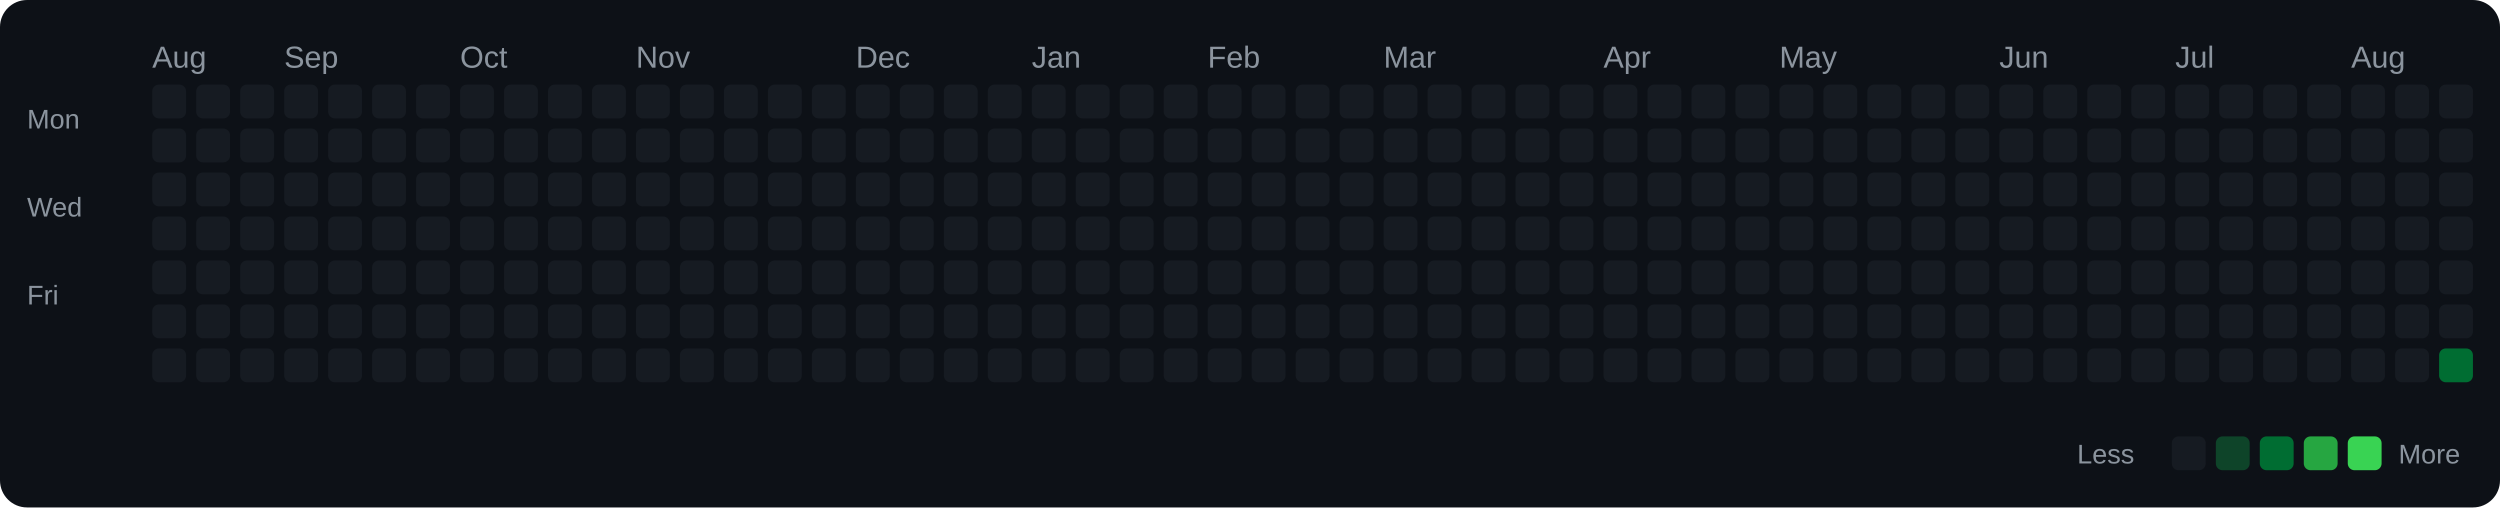
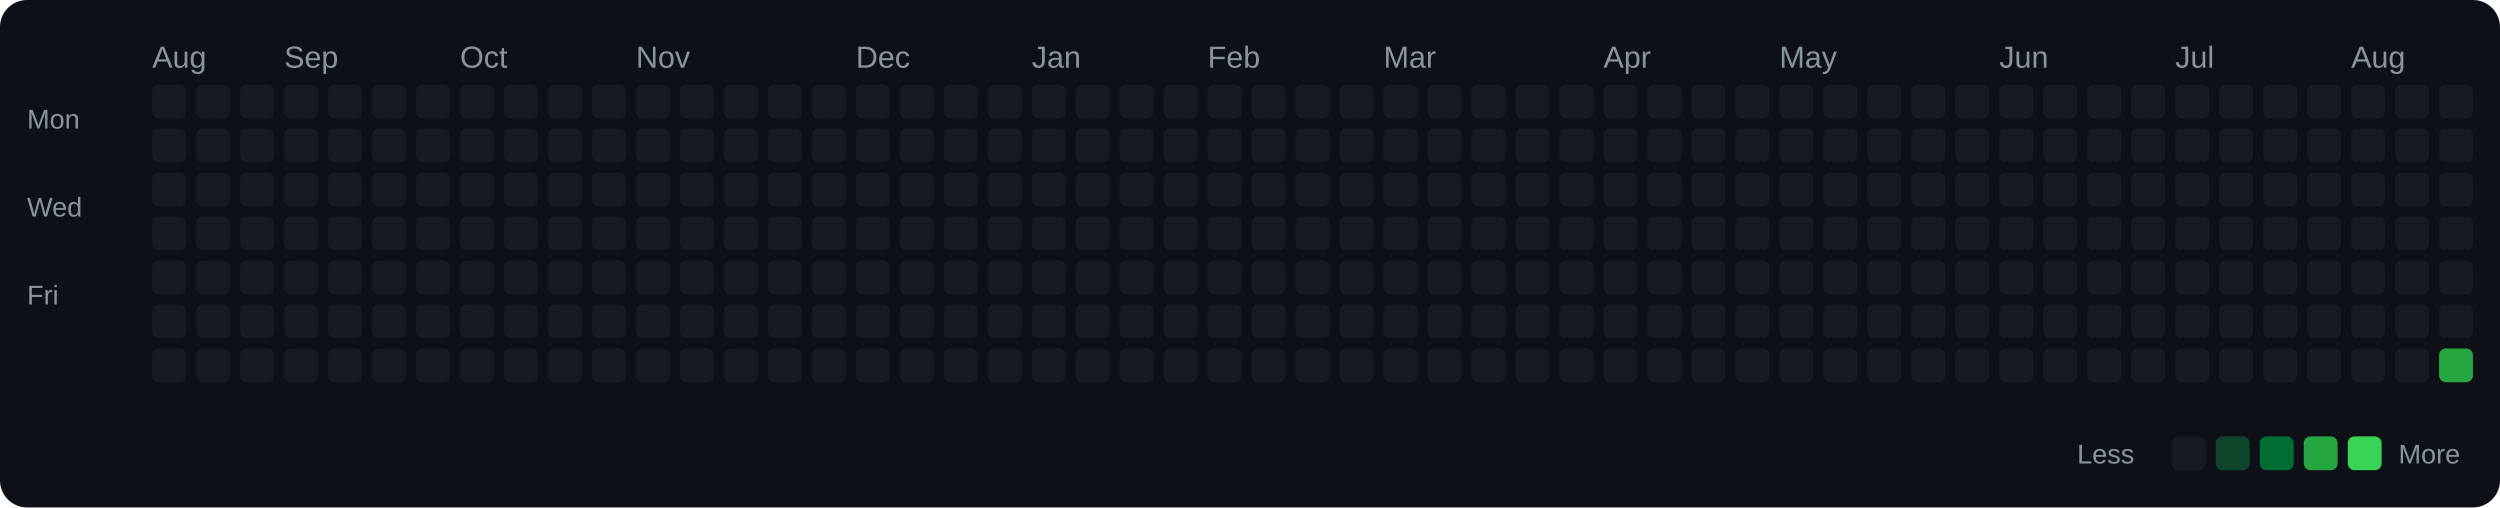
<svg xmlns="http://www.w3.org/2000/svg" width="739" height="150" viewBox="0 0 739 150" role="img" aria-labelledby="title description">
  <rect width="100%" height="100%" fill="#0d1117" rx="8" />
  <text x="45" y="20" fill="#8b949e" font-family="Arial, sans-serif" font-size="9"> Aug </text>
  <text x="84" y="20" fill="#8b949e" font-family="Arial, sans-serif" font-size="9"> Sep </text>
  <text x="136" y="20" fill="#8b949e" font-family="Arial, sans-serif" font-size="9"> Oct </text>
  <text x="188" y="20" fill="#8b949e" font-family="Arial, sans-serif" font-size="9"> Nov </text>
  <text x="253" y="20" fill="#8b949e" font-family="Arial, sans-serif" font-size="9"> Dec </text>
  <text x="305" y="20" fill="#8b949e" font-family="Arial, sans-serif" font-size="9"> Jan </text>
  <text x="357" y="20" fill="#8b949e" font-family="Arial, sans-serif" font-size="9"> Feb </text>
  <text x="409" y="20" fill="#8b949e" font-family="Arial, sans-serif" font-size="9"> Mar </text>
  <text x="474" y="20" fill="#8b949e" font-family="Arial, sans-serif" font-size="9"> Apr </text>
  <text x="526" y="20" fill="#8b949e" font-family="Arial, sans-serif" font-size="9"> May </text>
  <text x="591" y="20" fill="#8b949e" font-family="Arial, sans-serif" font-size="9"> Jun </text>
  <text x="643" y="20" fill="#8b949e" font-family="Arial, sans-serif" font-size="9"> Jul </text>
  <text x="695" y="20" fill="#8b949e" font-family="Arial, sans-serif" font-size="9"> Aug </text>
  <rect x="45" y="25" width="10" height="10" rx="2" fill="#161b22"> </rect>
  <rect x="45" y="38" width="10" height="10" rx="2" fill="#161b22"> </rect>
  <rect x="45" y="51" width="10" height="10" rx="2" fill="#161b22"> </rect>
  <rect x="45" y="64" width="10" height="10" rx="2" fill="#161b22"> </rect>
  <rect x="45" y="77" width="10" height="10" rx="2" fill="#161b22"> </rect>
  <rect x="45" y="90" width="10" height="10" rx="2" fill="#161b22"> </rect>
  <rect x="45" y="103" width="10" height="10" rx="2" fill="#161b22"> </rect>
  <rect x="58" y="25" width="10" height="10" rx="2" fill="#161b22"> </rect>
  <rect x="58" y="38" width="10" height="10" rx="2" fill="#161b22"> </rect>
  <rect x="58" y="51" width="10" height="10" rx="2" fill="#161b22"> </rect>
  <rect x="58" y="64" width="10" height="10" rx="2" fill="#161b22"> </rect>
  <rect x="58" y="77" width="10" height="10" rx="2" fill="#161b22"> </rect>
  <rect x="58" y="90" width="10" height="10" rx="2" fill="#161b22"> </rect>
  <rect x="58" y="103" width="10" height="10" rx="2" fill="#161b22"> </rect>
  <rect x="71" y="25" width="10" height="10" rx="2" fill="#161b22"> </rect>
  <rect x="71" y="38" width="10" height="10" rx="2" fill="#161b22"> </rect>
  <rect x="71" y="51" width="10" height="10" rx="2" fill="#161b22"> </rect>
  <rect x="71" y="64" width="10" height="10" rx="2" fill="#161b22"> </rect>
  <rect x="71" y="77" width="10" height="10" rx="2" fill="#161b22"> </rect>
  <rect x="71" y="90" width="10" height="10" rx="2" fill="#161b22"> </rect>
  <rect x="71" y="103" width="10" height="10" rx="2" fill="#161b22"> </rect>
  <rect x="84" y="25" width="10" height="10" rx="2" fill="#161b22"> </rect>
  <rect x="84" y="38" width="10" height="10" rx="2" fill="#161b22"> </rect>
  <rect x="84" y="51" width="10" height="10" rx="2" fill="#161b22"> </rect>
  <rect x="84" y="64" width="10" height="10" rx="2" fill="#161b22"> </rect>
  <rect x="84" y="77" width="10" height="10" rx="2" fill="#161b22"> </rect>
  <rect x="84" y="90" width="10" height="10" rx="2" fill="#161b22"> </rect>
  <rect x="84" y="103" width="10" height="10" rx="2" fill="#161b22"> </rect>
  <rect x="97" y="25" width="10" height="10" rx="2" fill="#161b22"> </rect>
  <rect x="97" y="38" width="10" height="10" rx="2" fill="#161b22"> </rect>
  <rect x="97" y="51" width="10" height="10" rx="2" fill="#161b22"> </rect>
  <rect x="97" y="64" width="10" height="10" rx="2" fill="#161b22"> </rect>
  <rect x="97" y="77" width="10" height="10" rx="2" fill="#161b22"> </rect>
  <rect x="97" y="90" width="10" height="10" rx="2" fill="#161b22"> </rect>
  <rect x="97" y="103" width="10" height="10" rx="2" fill="#161b22"> </rect>
  <rect x="110" y="25" width="10" height="10" rx="2" fill="#161b22"> </rect>
  <rect x="110" y="38" width="10" height="10" rx="2" fill="#161b22"> </rect>
  <rect x="110" y="51" width="10" height="10" rx="2" fill="#161b22"> </rect>
  <rect x="110" y="64" width="10" height="10" rx="2" fill="#161b22"> </rect>
  <rect x="110" y="77" width="10" height="10" rx="2" fill="#161b22"> </rect>
  <rect x="110" y="90" width="10" height="10" rx="2" fill="#161b22"> </rect>
  <rect x="110" y="103" width="10" height="10" rx="2" fill="#161b22"> </rect>
  <rect x="123" y="25" width="10" height="10" rx="2" fill="#161b22"> </rect>
  <rect x="123" y="38" width="10" height="10" rx="2" fill="#161b22"> </rect>
  <rect x="123" y="51" width="10" height="10" rx="2" fill="#161b22"> </rect>
  <rect x="123" y="64" width="10" height="10" rx="2" fill="#161b22"> </rect>
  <rect x="123" y="77" width="10" height="10" rx="2" fill="#161b22"> </rect>
  <rect x="123" y="90" width="10" height="10" rx="2" fill="#161b22"> </rect>
  <rect x="123" y="103" width="10" height="10" rx="2" fill="#161b22"> </rect>
  <rect x="136" y="25" width="10" height="10" rx="2" fill="#161b22"> </rect>
  <rect x="136" y="38" width="10" height="10" rx="2" fill="#161b22"> </rect>
  <rect x="136" y="51" width="10" height="10" rx="2" fill="#161b22"> </rect>
  <rect x="136" y="64" width="10" height="10" rx="2" fill="#161b22"> </rect>
  <rect x="136" y="77" width="10" height="10" rx="2" fill="#161b22"> </rect>
  <rect x="136" y="90" width="10" height="10" rx="2" fill="#161b22"> </rect>
  <rect x="136" y="103" width="10" height="10" rx="2" fill="#161b22"> </rect>
  <rect x="149" y="25" width="10" height="10" rx="2" fill="#161b22"> </rect>
  <rect x="149" y="38" width="10" height="10" rx="2" fill="#161b22"> </rect>
  <rect x="149" y="51" width="10" height="10" rx="2" fill="#161b22"> </rect>
  <rect x="149" y="64" width="10" height="10" rx="2" fill="#161b22"> </rect>
  <rect x="149" y="77" width="10" height="10" rx="2" fill="#161b22"> </rect>
  <rect x="149" y="90" width="10" height="10" rx="2" fill="#161b22"> </rect>
  <rect x="149" y="103" width="10" height="10" rx="2" fill="#161b22"> </rect>
  <rect x="162" y="25" width="10" height="10" rx="2" fill="#161b22"> </rect>
  <rect x="162" y="38" width="10" height="10" rx="2" fill="#161b22"> </rect>
  <rect x="162" y="51" width="10" height="10" rx="2" fill="#161b22"> </rect>
  <rect x="162" y="64" width="10" height="10" rx="2" fill="#161b22"> </rect>
  <rect x="162" y="77" width="10" height="10" rx="2" fill="#161b22"> </rect>
  <rect x="162" y="90" width="10" height="10" rx="2" fill="#161b22"> </rect>
  <rect x="162" y="103" width="10" height="10" rx="2" fill="#161b22"> </rect>
  <rect x="175" y="25" width="10" height="10" rx="2" fill="#161b22"> </rect>
  <rect x="175" y="38" width="10" height="10" rx="2" fill="#161b22"> </rect>
  <rect x="175" y="51" width="10" height="10" rx="2" fill="#161b22"> </rect>
  <rect x="175" y="64" width="10" height="10" rx="2" fill="#161b22"> </rect>
  <rect x="175" y="77" width="10" height="10" rx="2" fill="#161b22"> </rect>
  <rect x="175" y="90" width="10" height="10" rx="2" fill="#161b22"> </rect>
  <rect x="175" y="103" width="10" height="10" rx="2" fill="#161b22"> </rect>
  <rect x="188" y="25" width="10" height="10" rx="2" fill="#161b22"> </rect>
  <rect x="188" y="38" width="10" height="10" rx="2" fill="#161b22"> </rect>
  <rect x="188" y="51" width="10" height="10" rx="2" fill="#161b22"> </rect>
  <rect x="188" y="64" width="10" height="10" rx="2" fill="#161b22"> </rect>
  <rect x="188" y="77" width="10" height="10" rx="2" fill="#161b22"> </rect>
  <rect x="188" y="90" width="10" height="10" rx="2" fill="#161b22"> </rect>
  <rect x="188" y="103" width="10" height="10" rx="2" fill="#161b22"> </rect>
  <rect x="201" y="25" width="10" height="10" rx="2" fill="#161b22"> </rect>
  <rect x="201" y="38" width="10" height="10" rx="2" fill="#161b22"> </rect>
  <rect x="201" y="51" width="10" height="10" rx="2" fill="#161b22"> </rect>
  <rect x="201" y="64" width="10" height="10" rx="2" fill="#161b22"> </rect>
  <rect x="201" y="77" width="10" height="10" rx="2" fill="#161b22"> </rect>
  <rect x="201" y="90" width="10" height="10" rx="2" fill="#161b22"> </rect>
  <rect x="201" y="103" width="10" height="10" rx="2" fill="#161b22"> </rect>
  <rect x="214" y="25" width="10" height="10" rx="2" fill="#161b22"> </rect>
  <rect x="214" y="38" width="10" height="10" rx="2" fill="#161b22"> </rect>
  <rect x="214" y="51" width="10" height="10" rx="2" fill="#161b22"> </rect>
  <rect x="214" y="64" width="10" height="10" rx="2" fill="#161b22"> </rect>
  <rect x="214" y="77" width="10" height="10" rx="2" fill="#161b22"> </rect>
  <rect x="214" y="90" width="10" height="10" rx="2" fill="#161b22"> </rect>
  <rect x="214" y="103" width="10" height="10" rx="2" fill="#161b22"> </rect>
  <rect x="227" y="25" width="10" height="10" rx="2" fill="#161b22"> </rect>
  <rect x="227" y="38" width="10" height="10" rx="2" fill="#161b22"> </rect>
  <rect x="227" y="51" width="10" height="10" rx="2" fill="#161b22"> </rect>
  <rect x="227" y="64" width="10" height="10" rx="2" fill="#161b22"> </rect>
  <rect x="227" y="77" width="10" height="10" rx="2" fill="#161b22"> </rect>
  <rect x="227" y="90" width="10" height="10" rx="2" fill="#161b22"> </rect>
  <rect x="227" y="103" width="10" height="10" rx="2" fill="#161b22"> </rect>
  <rect x="240" y="25" width="10" height="10" rx="2" fill="#161b22"> </rect>
  <rect x="240" y="38" width="10" height="10" rx="2" fill="#161b22"> </rect>
  <rect x="240" y="51" width="10" height="10" rx="2" fill="#161b22"> </rect>
  <rect x="240" y="64" width="10" height="10" rx="2" fill="#161b22"> </rect>
  <rect x="240" y="77" width="10" height="10" rx="2" fill="#161b22"> </rect>
  <rect x="240" y="90" width="10" height="10" rx="2" fill="#161b22"> </rect>
  <rect x="240" y="103" width="10" height="10" rx="2" fill="#161b22"> </rect>
  <rect x="253" y="25" width="10" height="10" rx="2" fill="#161b22"> </rect>
  <rect x="253" y="38" width="10" height="10" rx="2" fill="#161b22"> </rect>
  <rect x="253" y="51" width="10" height="10" rx="2" fill="#161b22"> </rect>
  <rect x="253" y="64" width="10" height="10" rx="2" fill="#161b22"> </rect>
  <rect x="253" y="77" width="10" height="10" rx="2" fill="#161b22"> </rect>
  <rect x="253" y="90" width="10" height="10" rx="2" fill="#161b22"> </rect>
  <rect x="253" y="103" width="10" height="10" rx="2" fill="#161b22"> </rect>
  <rect x="266" y="25" width="10" height="10" rx="2" fill="#161b22"> </rect>
  <rect x="266" y="38" width="10" height="10" rx="2" fill="#161b22"> </rect>
  <rect x="266" y="51" width="10" height="10" rx="2" fill="#161b22"> </rect>
  <rect x="266" y="64" width="10" height="10" rx="2" fill="#161b22"> </rect>
  <rect x="266" y="77" width="10" height="10" rx="2" fill="#161b22"> </rect>
  <rect x="266" y="90" width="10" height="10" rx="2" fill="#161b22"> </rect>
  <rect x="266" y="103" width="10" height="10" rx="2" fill="#161b22"> </rect>
  <rect x="279" y="25" width="10" height="10" rx="2" fill="#161b22"> </rect>
  <rect x="279" y="38" width="10" height="10" rx="2" fill="#161b22"> </rect>
  <rect x="279" y="51" width="10" height="10" rx="2" fill="#161b22"> </rect>
  <rect x="279" y="64" width="10" height="10" rx="2" fill="#161b22"> </rect>
  <rect x="279" y="77" width="10" height="10" rx="2" fill="#161b22"> </rect>
  <rect x="279" y="90" width="10" height="10" rx="2" fill="#161b22"> </rect>
  <rect x="279" y="103" width="10" height="10" rx="2" fill="#161b22"> </rect>
  <rect x="292" y="25" width="10" height="10" rx="2" fill="#161b22"> </rect>
  <rect x="292" y="38" width="10" height="10" rx="2" fill="#161b22"> </rect>
  <rect x="292" y="51" width="10" height="10" rx="2" fill="#161b22"> </rect>
  <rect x="292" y="64" width="10" height="10" rx="2" fill="#161b22"> </rect>
  <rect x="292" y="77" width="10" height="10" rx="2" fill="#161b22"> </rect>
  <rect x="292" y="90" width="10" height="10" rx="2" fill="#161b22"> </rect>
  <rect x="292" y="103" width="10" height="10" rx="2" fill="#161b22"> </rect>
  <rect x="305" y="25" width="10" height="10" rx="2" fill="#161b22"> </rect>
  <rect x="305" y="38" width="10" height="10" rx="2" fill="#161b22"> </rect>
  <rect x="305" y="51" width="10" height="10" rx="2" fill="#161b22"> </rect>
  <rect x="305" y="64" width="10" height="10" rx="2" fill="#161b22"> </rect>
  <rect x="305" y="77" width="10" height="10" rx="2" fill="#161b22"> </rect>
  <rect x="305" y="90" width="10" height="10" rx="2" fill="#161b22"> </rect>
  <rect x="305" y="103" width="10" height="10" rx="2" fill="#161b22"> </rect>
  <rect x="318" y="25" width="10" height="10" rx="2" fill="#161b22"> </rect>
  <rect x="318" y="38" width="10" height="10" rx="2" fill="#161b22"> </rect>
  <rect x="318" y="51" width="10" height="10" rx="2" fill="#161b22"> </rect>
  <rect x="318" y="64" width="10" height="10" rx="2" fill="#161b22"> </rect>
  <rect x="318" y="77" width="10" height="10" rx="2" fill="#161b22"> </rect>
  <rect x="318" y="90" width="10" height="10" rx="2" fill="#161b22"> </rect>
  <rect x="318" y="103" width="10" height="10" rx="2" fill="#161b22"> </rect>
  <rect x="331" y="25" width="10" height="10" rx="2" fill="#161b22"> </rect>
  <rect x="331" y="38" width="10" height="10" rx="2" fill="#161b22"> </rect>
  <rect x="331" y="51" width="10" height="10" rx="2" fill="#161b22"> </rect>
  <rect x="331" y="64" width="10" height="10" rx="2" fill="#161b22"> </rect>
  <rect x="331" y="77" width="10" height="10" rx="2" fill="#161b22"> </rect>
  <rect x="331" y="90" width="10" height="10" rx="2" fill="#161b22"> </rect>
  <rect x="331" y="103" width="10" height="10" rx="2" fill="#161b22"> </rect>
  <rect x="344" y="25" width="10" height="10" rx="2" fill="#161b22"> </rect>
  <rect x="344" y="38" width="10" height="10" rx="2" fill="#161b22"> </rect>
  <rect x="344" y="51" width="10" height="10" rx="2" fill="#161b22"> </rect>
  <rect x="344" y="64" width="10" height="10" rx="2" fill="#161b22"> </rect>
  <rect x="344" y="77" width="10" height="10" rx="2" fill="#161b22"> </rect>
  <rect x="344" y="90" width="10" height="10" rx="2" fill="#161b22"> </rect>
  <rect x="344" y="103" width="10" height="10" rx="2" fill="#161b22"> </rect>
  <rect x="357" y="25" width="10" height="10" rx="2" fill="#161b22"> </rect>
  <rect x="357" y="38" width="10" height="10" rx="2" fill="#161b22"> </rect>
  <rect x="357" y="51" width="10" height="10" rx="2" fill="#161b22"> </rect>
  <rect x="357" y="64" width="10" height="10" rx="2" fill="#161b22"> </rect>
  <rect x="357" y="77" width="10" height="10" rx="2" fill="#161b22"> </rect>
  <rect x="357" y="90" width="10" height="10" rx="2" fill="#161b22"> </rect>
  <rect x="357" y="103" width="10" height="10" rx="2" fill="#161b22"> </rect>
  <rect x="370" y="25" width="10" height="10" rx="2" fill="#161b22"> </rect>
  <rect x="370" y="38" width="10" height="10" rx="2" fill="#161b22"> </rect>
  <rect x="370" y="51" width="10" height="10" rx="2" fill="#161b22"> </rect>
  <rect x="370" y="64" width="10" height="10" rx="2" fill="#161b22"> </rect>
  <rect x="370" y="77" width="10" height="10" rx="2" fill="#161b22"> </rect>
  <rect x="370" y="90" width="10" height="10" rx="2" fill="#161b22"> </rect>
  <rect x="370" y="103" width="10" height="10" rx="2" fill="#161b22"> </rect>
  <rect x="383" y="25" width="10" height="10" rx="2" fill="#161b22"> </rect>
  <rect x="383" y="38" width="10" height="10" rx="2" fill="#161b22"> </rect>
  <rect x="383" y="51" width="10" height="10" rx="2" fill="#161b22"> </rect>
  <rect x="383" y="64" width="10" height="10" rx="2" fill="#161b22"> </rect>
  <rect x="383" y="77" width="10" height="10" rx="2" fill="#161b22"> </rect>
  <rect x="383" y="90" width="10" height="10" rx="2" fill="#161b22"> </rect>
  <rect x="383" y="103" width="10" height="10" rx="2" fill="#161b22"> </rect>
  <rect x="396" y="25" width="10" height="10" rx="2" fill="#161b22"> </rect>
  <rect x="396" y="38" width="10" height="10" rx="2" fill="#161b22"> </rect>
  <rect x="396" y="51" width="10" height="10" rx="2" fill="#161b22"> </rect>
  <rect x="396" y="64" width="10" height="10" rx="2" fill="#161b22"> </rect>
  <rect x="396" y="77" width="10" height="10" rx="2" fill="#161b22"> </rect>
  <rect x="396" y="90" width="10" height="10" rx="2" fill="#161b22"> </rect>
  <rect x="396" y="103" width="10" height="10" rx="2" fill="#161b22"> </rect>
  <rect x="409" y="25" width="10" height="10" rx="2" fill="#161b22"> </rect>
  <rect x="409" y="38" width="10" height="10" rx="2" fill="#161b22"> </rect>
  <rect x="409" y="51" width="10" height="10" rx="2" fill="#161b22"> </rect>
  <rect x="409" y="64" width="10" height="10" rx="2" fill="#161b22"> </rect>
  <rect x="409" y="77" width="10" height="10" rx="2" fill="#161b22"> </rect>
  <rect x="409" y="90" width="10" height="10" rx="2" fill="#161b22"> </rect>
  <rect x="409" y="103" width="10" height="10" rx="2" fill="#161b22"> </rect>
  <rect x="422" y="25" width="10" height="10" rx="2" fill="#161b22"> </rect>
  <rect x="422" y="38" width="10" height="10" rx="2" fill="#161b22"> </rect>
  <rect x="422" y="51" width="10" height="10" rx="2" fill="#161b22"> </rect>
  <rect x="422" y="64" width="10" height="10" rx="2" fill="#161b22"> </rect>
  <rect x="422" y="77" width="10" height="10" rx="2" fill="#161b22"> </rect>
  <rect x="422" y="90" width="10" height="10" rx="2" fill="#161b22"> </rect>
  <rect x="422" y="103" width="10" height="10" rx="2" fill="#161b22"> </rect>
  <rect x="435" y="25" width="10" height="10" rx="2" fill="#161b22"> </rect>
  <rect x="435" y="38" width="10" height="10" rx="2" fill="#161b22"> </rect>
  <rect x="435" y="51" width="10" height="10" rx="2" fill="#161b22"> </rect>
  <rect x="435" y="64" width="10" height="10" rx="2" fill="#161b22"> </rect>
  <rect x="435" y="77" width="10" height="10" rx="2" fill="#161b22"> </rect>
  <rect x="435" y="90" width="10" height="10" rx="2" fill="#161b22"> </rect>
  <rect x="435" y="103" width="10" height="10" rx="2" fill="#161b22"> </rect>
  <rect x="448" y="25" width="10" height="10" rx="2" fill="#161b22"> </rect>
  <rect x="448" y="38" width="10" height="10" rx="2" fill="#161b22"> </rect>
  <rect x="448" y="51" width="10" height="10" rx="2" fill="#161b22"> </rect>
  <rect x="448" y="64" width="10" height="10" rx="2" fill="#161b22"> </rect>
  <rect x="448" y="77" width="10" height="10" rx="2" fill="#161b22"> </rect>
  <rect x="448" y="90" width="10" height="10" rx="2" fill="#161b22"> </rect>
  <rect x="448" y="103" width="10" height="10" rx="2" fill="#161b22"> </rect>
  <rect x="461" y="25" width="10" height="10" rx="2" fill="#161b22"> </rect>
  <rect x="461" y="38" width="10" height="10" rx="2" fill="#161b22"> </rect>
  <rect x="461" y="51" width="10" height="10" rx="2" fill="#161b22"> </rect>
  <rect x="461" y="64" width="10" height="10" rx="2" fill="#161b22"> </rect>
  <rect x="461" y="77" width="10" height="10" rx="2" fill="#161b22"> </rect>
  <rect x="461" y="90" width="10" height="10" rx="2" fill="#161b22"> </rect>
  <rect x="461" y="103" width="10" height="10" rx="2" fill="#161b22"> </rect>
  <rect x="474" y="25" width="10" height="10" rx="2" fill="#161b22"> </rect>
  <rect x="474" y="38" width="10" height="10" rx="2" fill="#161b22"> </rect>
  <rect x="474" y="51" width="10" height="10" rx="2" fill="#161b22"> </rect>
  <rect x="474" y="64" width="10" height="10" rx="2" fill="#161b22"> </rect>
  <rect x="474" y="77" width="10" height="10" rx="2" fill="#161b22"> </rect>
  <rect x="474" y="90" width="10" height="10" rx="2" fill="#161b22"> </rect>
  <rect x="474" y="103" width="10" height="10" rx="2" fill="#161b22"> </rect>
  <rect x="487" y="25" width="10" height="10" rx="2" fill="#161b22"> </rect>
  <rect x="487" y="38" width="10" height="10" rx="2" fill="#161b22"> </rect>
  <rect x="487" y="51" width="10" height="10" rx="2" fill="#161b22"> </rect>
  <rect x="487" y="64" width="10" height="10" rx="2" fill="#161b22"> </rect>
  <rect x="487" y="77" width="10" height="10" rx="2" fill="#161b22"> </rect>
  <rect x="487" y="90" width="10" height="10" rx="2" fill="#161b22"> </rect>
  <rect x="487" y="103" width="10" height="10" rx="2" fill="#161b22"> </rect>
  <rect x="500" y="25" width="10" height="10" rx="2" fill="#161b22"> </rect>
  <rect x="500" y="38" width="10" height="10" rx="2" fill="#161b22"> </rect>
  <rect x="500" y="51" width="10" height="10" rx="2" fill="#161b22"> </rect>
  <rect x="500" y="64" width="10" height="10" rx="2" fill="#161b22"> </rect>
  <rect x="500" y="77" width="10" height="10" rx="2" fill="#161b22"> </rect>
  <rect x="500" y="90" width="10" height="10" rx="2" fill="#161b22"> </rect>
  <rect x="500" y="103" width="10" height="10" rx="2" fill="#161b22"> </rect>
  <rect x="513" y="25" width="10" height="10" rx="2" fill="#161b22"> </rect>
  <rect x="513" y="38" width="10" height="10" rx="2" fill="#161b22"> </rect>
  <rect x="513" y="51" width="10" height="10" rx="2" fill="#161b22"> </rect>
  <rect x="513" y="64" width="10" height="10" rx="2" fill="#161b22"> </rect>
  <rect x="513" y="77" width="10" height="10" rx="2" fill="#161b22"> </rect>
  <rect x="513" y="90" width="10" height="10" rx="2" fill="#161b22"> </rect>
  <rect x="513" y="103" width="10" height="10" rx="2" fill="#161b22"> </rect>
  <rect x="526" y="25" width="10" height="10" rx="2" fill="#161b22"> </rect>
  <rect x="526" y="38" width="10" height="10" rx="2" fill="#161b22"> </rect>
  <rect x="526" y="51" width="10" height="10" rx="2" fill="#161b22"> </rect>
  <rect x="526" y="64" width="10" height="10" rx="2" fill="#161b22"> </rect>
  <rect x="526" y="77" width="10" height="10" rx="2" fill="#161b22"> </rect>
  <rect x="526" y="90" width="10" height="10" rx="2" fill="#161b22"> </rect>
  <rect x="526" y="103" width="10" height="10" rx="2" fill="#161b22"> </rect>
  <rect x="539" y="25" width="10" height="10" rx="2" fill="#161b22"> </rect>
  <rect x="539" y="38" width="10" height="10" rx="2" fill="#161b22"> </rect>
  <rect x="539" y="51" width="10" height="10" rx="2" fill="#161b22"> </rect>
  <rect x="539" y="64" width="10" height="10" rx="2" fill="#161b22"> </rect>
  <rect x="539" y="77" width="10" height="10" rx="2" fill="#161b22"> </rect>
  <rect x="539" y="90" width="10" height="10" rx="2" fill="#161b22"> </rect>
  <rect x="539" y="103" width="10" height="10" rx="2" fill="#161b22"> </rect>
  <rect x="552" y="25" width="10" height="10" rx="2" fill="#161b22"> </rect>
  <rect x="552" y="38" width="10" height="10" rx="2" fill="#161b22"> </rect>
  <rect x="552" y="51" width="10" height="10" rx="2" fill="#161b22"> </rect>
  <rect x="552" y="64" width="10" height="10" rx="2" fill="#161b22"> </rect>
  <rect x="552" y="77" width="10" height="10" rx="2" fill="#161b22"> </rect>
  <rect x="552" y="90" width="10" height="10" rx="2" fill="#161b22"> </rect>
  <rect x="552" y="103" width="10" height="10" rx="2" fill="#161b22"> </rect>
  <rect x="565" y="25" width="10" height="10" rx="2" fill="#161b22"> </rect>
  <rect x="565" y="38" width="10" height="10" rx="2" fill="#161b22"> </rect>
  <rect x="565" y="51" width="10" height="10" rx="2" fill="#161b22"> </rect>
  <rect x="565" y="64" width="10" height="10" rx="2" fill="#161b22"> </rect>
  <rect x="565" y="77" width="10" height="10" rx="2" fill="#161b22"> </rect>
  <rect x="565" y="90" width="10" height="10" rx="2" fill="#161b22"> </rect>
  <rect x="565" y="103" width="10" height="10" rx="2" fill="#161b22"> </rect>
  <rect x="578" y="25" width="10" height="10" rx="2" fill="#161b22"> </rect>
  <rect x="578" y="38" width="10" height="10" rx="2" fill="#161b22"> </rect>
  <rect x="578" y="51" width="10" height="10" rx="2" fill="#161b22"> </rect>
  <rect x="578" y="64" width="10" height="10" rx="2" fill="#161b22"> </rect>
  <rect x="578" y="77" width="10" height="10" rx="2" fill="#161b22"> </rect>
  <rect x="578" y="90" width="10" height="10" rx="2" fill="#161b22"> </rect>
  <rect x="578" y="103" width="10" height="10" rx="2" fill="#161b22"> </rect>
  <rect x="591" y="25" width="10" height="10" rx="2" fill="#161b22"> </rect>
  <rect x="591" y="38" width="10" height="10" rx="2" fill="#161b22"> </rect>
  <rect x="591" y="51" width="10" height="10" rx="2" fill="#161b22"> </rect>
  <rect x="591" y="64" width="10" height="10" rx="2" fill="#161b22"> </rect>
  <rect x="591" y="77" width="10" height="10" rx="2" fill="#161b22"> </rect>
  <rect x="591" y="90" width="10" height="10" rx="2" fill="#161b22"> </rect>
  <rect x="591" y="103" width="10" height="10" rx="2" fill="#161b22"> </rect>
  <rect x="604" y="25" width="10" height="10" rx="2" fill="#161b22"> </rect>
  <rect x="604" y="38" width="10" height="10" rx="2" fill="#161b22"> </rect>
  <rect x="604" y="51" width="10" height="10" rx="2" fill="#161b22"> </rect>
  <rect x="604" y="64" width="10" height="10" rx="2" fill="#161b22"> </rect>
  <rect x="604" y="77" width="10" height="10" rx="2" fill="#161b22"> </rect>
  <rect x="604" y="90" width="10" height="10" rx="2" fill="#161b22"> </rect>
  <rect x="604" y="103" width="10" height="10" rx="2" fill="#161b22"> </rect>
  <rect x="617" y="25" width="10" height="10" rx="2" fill="#161b22"> </rect>
  <rect x="617" y="38" width="10" height="10" rx="2" fill="#161b22"> </rect>
  <rect x="617" y="51" width="10" height="10" rx="2" fill="#161b22"> </rect>
  <rect x="617" y="64" width="10" height="10" rx="2" fill="#161b22"> </rect>
  <rect x="617" y="77" width="10" height="10" rx="2" fill="#161b22"> </rect>
  <rect x="617" y="90" width="10" height="10" rx="2" fill="#161b22"> </rect>
  <rect x="617" y="103" width="10" height="10" rx="2" fill="#161b22"> </rect>
  <rect x="630" y="25" width="10" height="10" rx="2" fill="#161b22"> </rect>
  <rect x="630" y="38" width="10" height="10" rx="2" fill="#161b22"> </rect>
  <rect x="630" y="51" width="10" height="10" rx="2" fill="#161b22"> </rect>
  <rect x="630" y="64" width="10" height="10" rx="2" fill="#161b22"> </rect>
  <rect x="630" y="77" width="10" height="10" rx="2" fill="#161b22"> </rect>
  <rect x="630" y="90" width="10" height="10" rx="2" fill="#161b22"> </rect>
  <rect x="630" y="103" width="10" height="10" rx="2" fill="#161b22"> </rect>
  <rect x="643" y="25" width="10" height="10" rx="2" fill="#161b22"> </rect>
  <rect x="643" y="38" width="10" height="10" rx="2" fill="#161b22"> </rect>
  <rect x="643" y="51" width="10" height="10" rx="2" fill="#161b22"> </rect>
  <rect x="643" y="64" width="10" height="10" rx="2" fill="#161b22"> </rect>
  <rect x="643" y="77" width="10" height="10" rx="2" fill="#161b22"> </rect>
  <rect x="643" y="90" width="10" height="10" rx="2" fill="#161b22"> </rect>
  <rect x="643" y="103" width="10" height="10" rx="2" fill="#161b22"> </rect>
  <rect x="656" y="25" width="10" height="10" rx="2" fill="#161b22"> </rect>
  <rect x="656" y="38" width="10" height="10" rx="2" fill="#161b22"> </rect>
  <rect x="656" y="51" width="10" height="10" rx="2" fill="#161b22"> </rect>
  <rect x="656" y="64" width="10" height="10" rx="2" fill="#161b22"> </rect>
  <rect x="656" y="77" width="10" height="10" rx="2" fill="#161b22"> </rect>
  <rect x="656" y="90" width="10" height="10" rx="2" fill="#161b22"> </rect>
  <rect x="656" y="103" width="10" height="10" rx="2" fill="#161b22"> </rect>
  <rect x="669" y="25" width="10" height="10" rx="2" fill="#161b22"> </rect>
  <rect x="669" y="38" width="10" height="10" rx="2" fill="#161b22"> </rect>
  <rect x="669" y="51" width="10" height="10" rx="2" fill="#161b22"> </rect>
  <rect x="669" y="64" width="10" height="10" rx="2" fill="#161b22"> </rect>
  <rect x="669" y="77" width="10" height="10" rx="2" fill="#161b22"> </rect>
  <rect x="669" y="90" width="10" height="10" rx="2" fill="#161b22"> </rect>
  <rect x="669" y="103" width="10" height="10" rx="2" fill="#161b22"> </rect>
  <rect x="682" y="25" width="10" height="10" rx="2" fill="#161b22"> </rect>
  <rect x="682" y="38" width="10" height="10" rx="2" fill="#161b22"> </rect>
  <rect x="682" y="51" width="10" height="10" rx="2" fill="#161b22"> </rect>
  <rect x="682" y="64" width="10" height="10" rx="2" fill="#161b22"> </rect>
  <rect x="682" y="77" width="10" height="10" rx="2" fill="#161b22"> </rect>
  <rect x="682" y="90" width="10" height="10" rx="2" fill="#161b22"> </rect>
  <rect x="682" y="103" width="10" height="10" rx="2" fill="#161b22"> </rect>
  <rect x="695" y="25" width="10" height="10" rx="2" fill="#161b22"> </rect>
  <rect x="695" y="38" width="10" height="10" rx="2" fill="#161b22"> </rect>
  <rect x="695" y="51" width="10" height="10" rx="2" fill="#161b22"> </rect>
  <rect x="695" y="64" width="10" height="10" rx="2" fill="#161b22"> </rect>
  <rect x="695" y="77" width="10" height="10" rx="2" fill="#161b22"> </rect>
  <rect x="695" y="90" width="10" height="10" rx="2" fill="#161b22"> </rect>
  <rect x="695" y="103" width="10" height="10" rx="2" fill="#161b22"> </rect>
  <rect x="708" y="25" width="10" height="10" rx="2" fill="#161b22"> </rect>
  <rect x="708" y="38" width="10" height="10" rx="2" fill="#161b22"> </rect>
  <rect x="708" y="51" width="10" height="10" rx="2" fill="#161b22"> </rect>
  <rect x="708" y="64" width="10" height="10" rx="2" fill="#161b22"> </rect>
  <rect x="708" y="77" width="10" height="10" rx="2" fill="#161b22"> </rect>
  <rect x="708" y="90" width="10" height="10" rx="2" fill="#161b22"> </rect>
  <rect x="708" y="103" width="10" height="10" rx="2" fill="#161b22"> </rect>
  <rect x="721" y="25" width="10" height="10" rx="2" fill="#161b22"> </rect>
  <rect x="721" y="38" width="10" height="10" rx="2" fill="#161b22"> </rect>
  <rect x="721" y="51" width="10" height="10" rx="2" fill="#161b22"> </rect>
  <rect x="721" y="64" width="10" height="10" rx="2" fill="#161b22"> </rect>
  <rect x="721" y="77" width="10" height="10" rx="2" fill="#161b22"> </rect>
  <rect x="721" y="90" width="10" height="10" rx="2" fill="#161b22"> </rect>
-   <rect x="721" y="103" width="10" height="10" rx="2" fill="#006d32"> </rect>
+   <rect x="721" y="103" width="10" height="10" rx="2" fill="#26a641"> </rect>
  <text x="8" y="38" fill="#8b949e" font-family="Arial, sans-serif" font-size="8">Mon</text>
  <text x="8" y="64" fill="#8b949e" font-family="Arial, sans-serif" font-size="8">Wed</text>
  <text x="8" y="90" fill="#8b949e" font-family="Arial, sans-serif" font-size="8">Fri</text>
  <text x="614" y="137" fill="#8b949e" font-family="Arial, sans-serif" font-size="8">Less</text>
  <rect x="642" y="129" width="10" height="10" rx="2" fill="#161b22" />
  <rect x="655" y="129" width="10" height="10" rx="2" fill="#0e4429" />
  <rect x="668" y="129" width="10" height="10" rx="2" fill="#006d32" />
  <rect x="681" y="129" width="10" height="10" rx="2" fill="#26a641" />
  <rect x="694" y="129" width="10" height="10" rx="2" fill="#39d353" />
  <text x="709" y="137" fill="#8b949e" font-family="Arial, sans-serif" font-size="8">More</text>
</svg>
